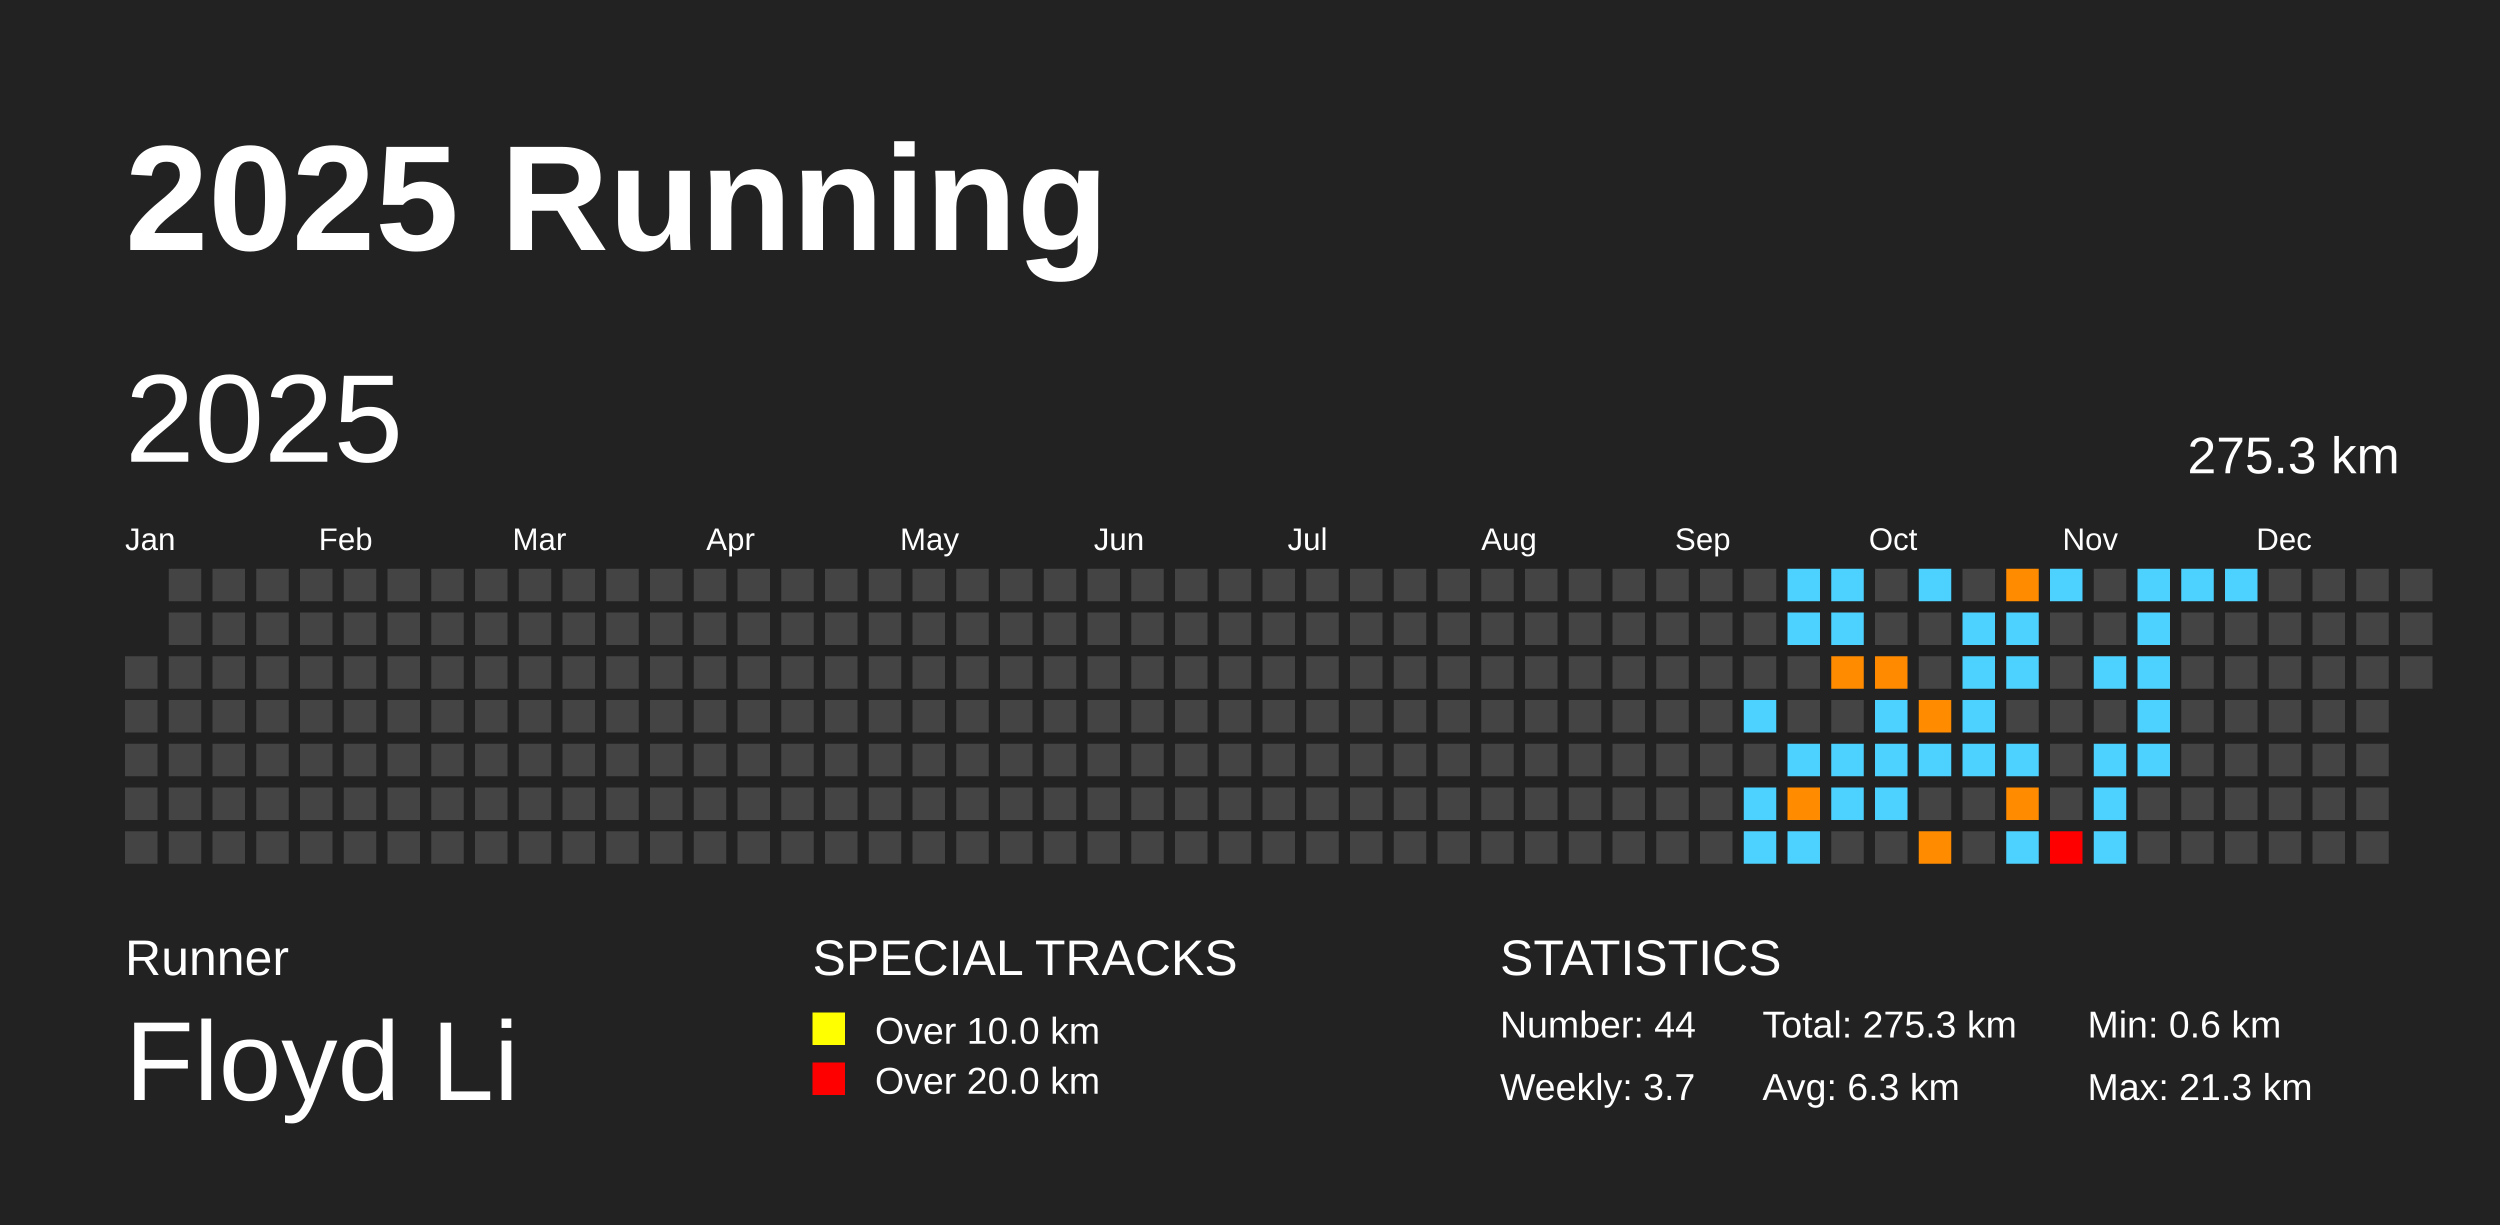
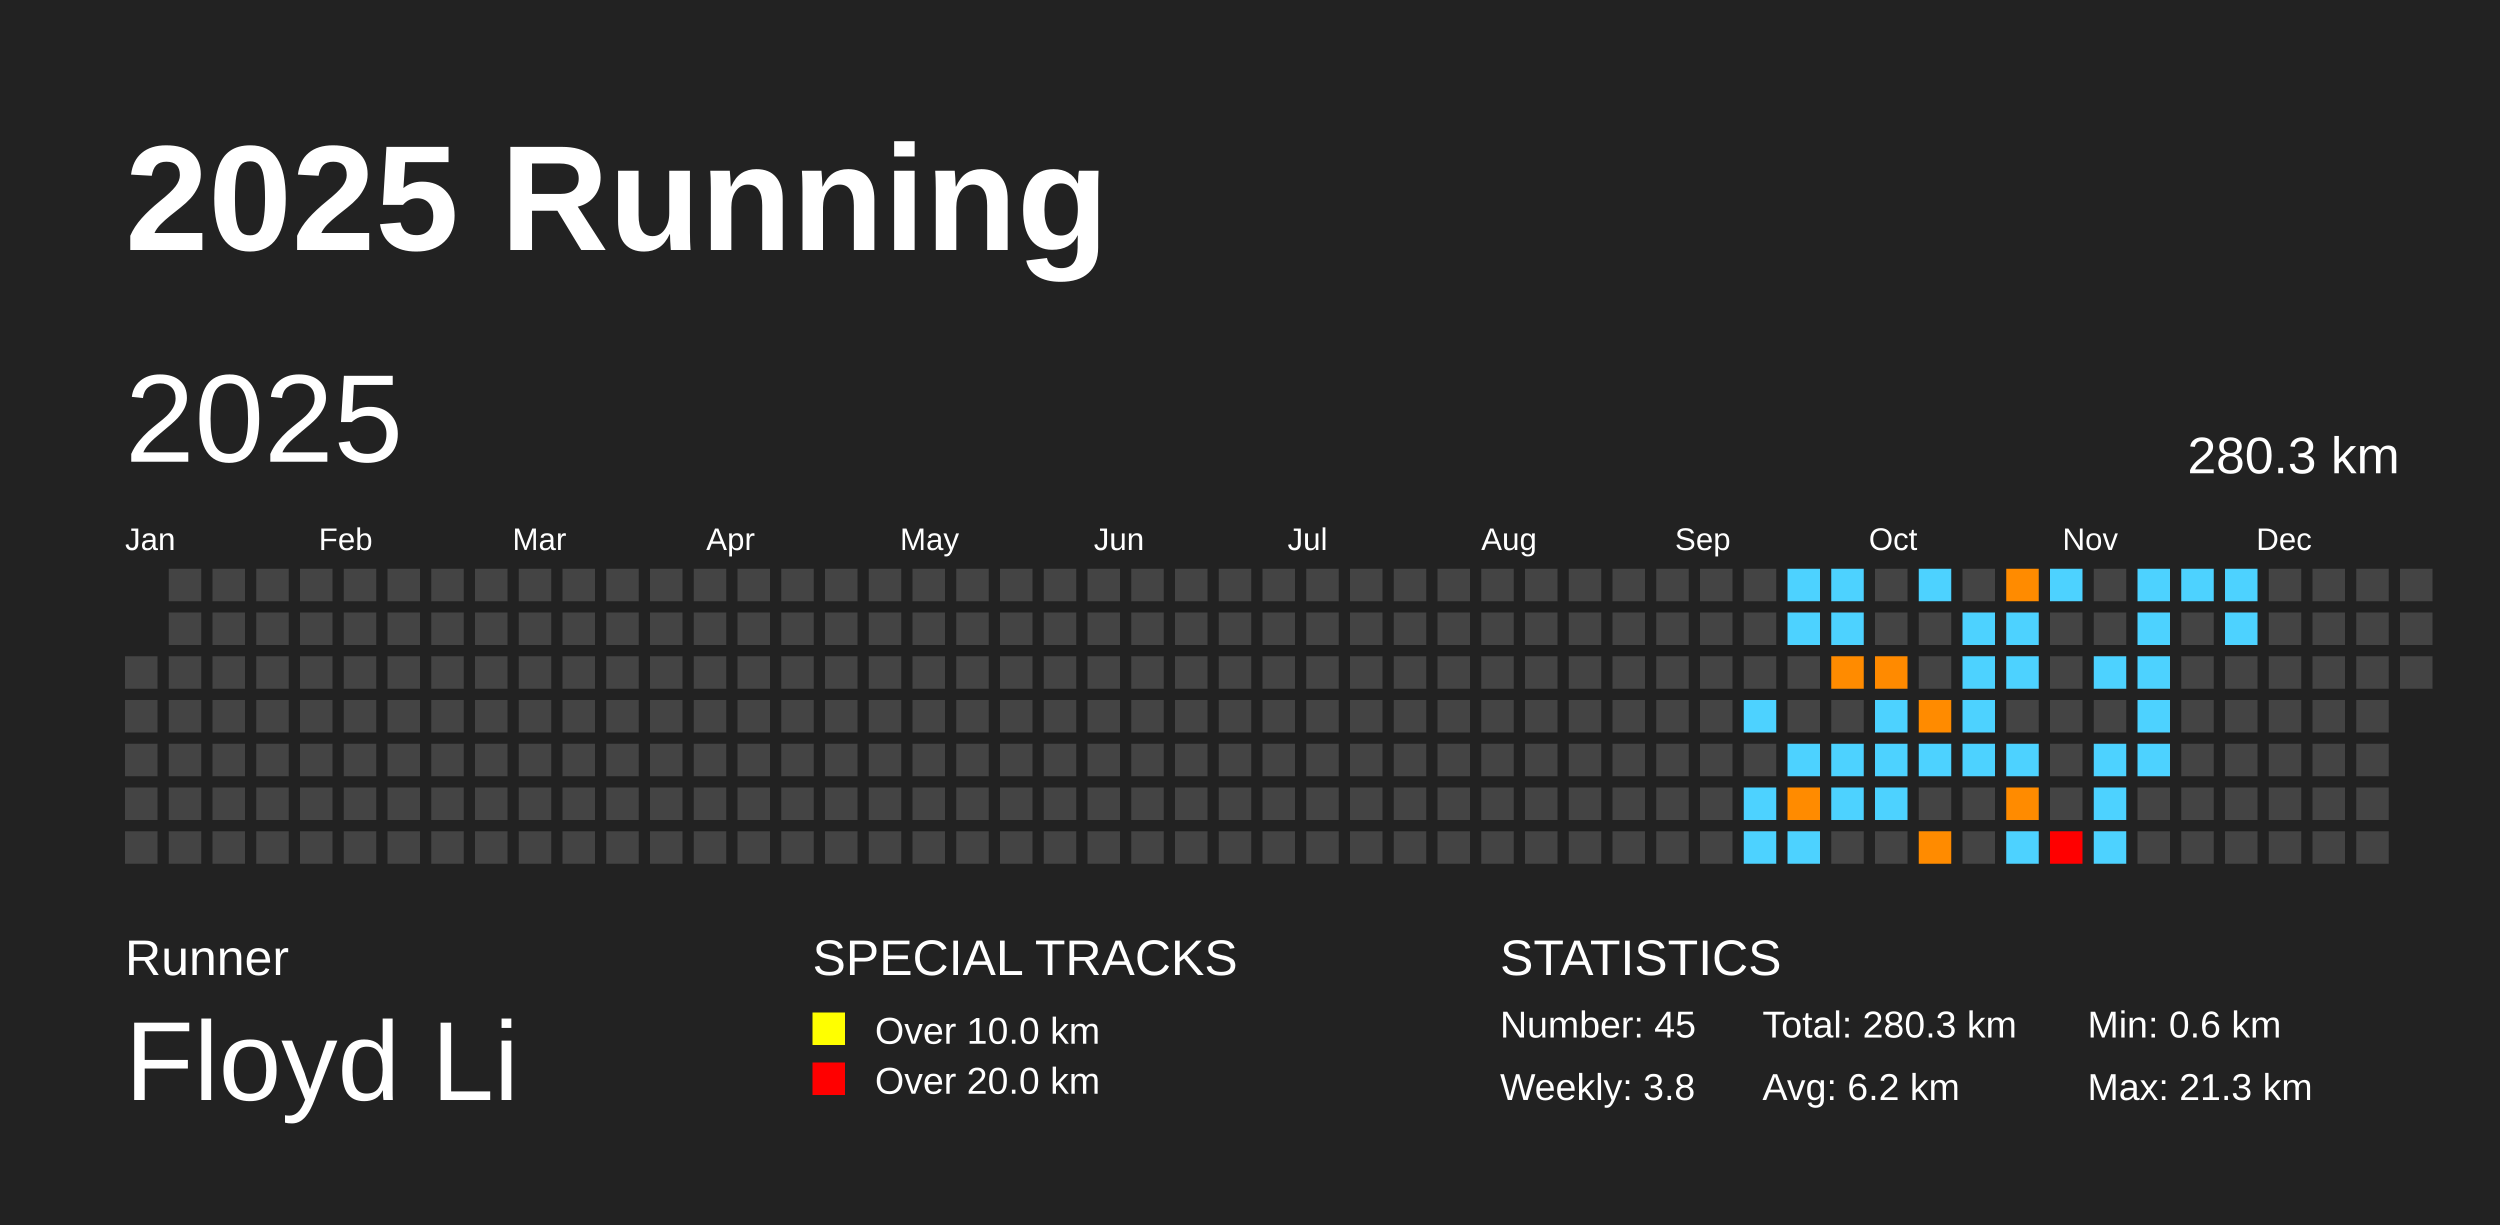
<svg xmlns="http://www.w3.org/2000/svg" baseProfile="full" height="98mm" version="1.1" viewBox="0,0,200,98" width="200mm">
  <defs />
  <rect fill="#222222" height="98" width="200" x="0" y="0" />
  <text fill="#FFFFFF" style="font-size:12px; font-family:Arial; font-weight:bold;" x="10" y="20">2025 Running</text>
  <text fill="#FFFFFF" style="font-size:4px; font-family:Arial" x="10" y="78">Runner</text>
  <text fill="#FFFFFF" style="font-size:9px; font-family:Arial" x="10" y="88">Floyd Li</text>
  <text fill="#FFFFFF" style="font-size:4px; font-family:Arial" x="65" y="78">SPECIAL TRACKS</text>
  <rect fill="yellow" height="2.6" width="2.6" x="65" y="81" />
  <text fill="#FFFFFF" style="font-size:3px; font-family:Arial" x="70" y="83.5">Over 10.0 km</text>
  <rect fill="red" height="2.6" width="2.6" x="65" y="85" />
  <text fill="#FFFFFF" style="font-size:3px; font-family:Arial" x="70" y="87.5">Over 20.0 km</text>
  <text fill="#FFFFFF" style="font-size:4px; font-family:Arial" x="120" y="78">STATISTICS</text>
-   <text fill="#FFFFFF" style="font-size:3px; font-family:Arial" x="120" y="83">Number: 44</text>
-   <text fill="#FFFFFF" style="font-size:3px; font-family:Arial" x="120" y="88">Weekly: 3.7</text>
-   <text fill="#FFFFFF" style="font-size:3px; font-family:Arial" x="141" y="83">Total: 275.3 km</text>
-   <text fill="#FFFFFF" style="font-size:3px; font-family:Arial" x="141" y="88">Avg: 6.3 km</text>
+   <text fill="#FFFFFF" style="font-size:3px; font-family:Arial" x="120" y="83">Number: 45</text>
+   <text fill="#FFFFFF" style="font-size:3px; font-family:Arial" x="120" y="88">Weekly: 3.8</text>
+   <text fill="#FFFFFF" style="font-size:3px; font-family:Arial" x="141" y="83">Total: 280.3 km</text>
+   <text fill="#FFFFFF" style="font-size:3px; font-family:Arial" x="141" y="88">Avg: 6.2 km</text>
  <text fill="#FFFFFF" style="font-size:3px; font-family:Arial" x="167" y="83">Min: 0.6 km</text>
  <text fill="#FFFFFF" style="font-size:3px; font-family:Arial" x="167" y="88">Max: 21.3 km</text>
  <text dominant-baseline="hanging" fill="#FFFFFF" style="font-size:10.0px; font-family:Arial;" x="10" y="30">2025</text>
-   <text dominant-baseline="hanging" fill="#FFFFFF" style="font-size:4.125px; font-family:Arial;" x="175" y="35">275.3 km</text>
+   <text dominant-baseline="hanging" fill="#FFFFFF" style="font-size:4.125px; font-family:Arial;" x="175" y="35">280.3 km</text>
  <text fill="#FFFFFF" style="font-size:2.5px; font-family:Arial" x="10.0" y="44">Jan</text>
  <text fill="#FFFFFF" style="font-size:2.5px; font-family:Arial" x="25.5" y="44">Feb</text>
  <text fill="#FFFFFF" style="font-size:2.5px; font-family:Arial" x="41.0" y="44">Mar</text>
  <text fill="#FFFFFF" style="font-size:2.5px; font-family:Arial" x="56.5" y="44">Apr</text>
  <text fill="#FFFFFF" style="font-size:2.5px; font-family:Arial" x="72.0" y="44">May</text>
  <text fill="#FFFFFF" style="font-size:2.5px; font-family:Arial" x="87.5" y="44">Jun</text>
  <text fill="#FFFFFF" style="font-size:2.5px; font-family:Arial" x="103.0" y="44">Jul</text>
  <text fill="#FFFFFF" style="font-size:2.5px; font-family:Arial" x="118.5" y="44">Aug</text>
  <text fill="#FFFFFF" style="font-size:2.5px; font-family:Arial" x="134.0" y="44">Sep</text>
  <text fill="#FFFFFF" style="font-size:2.5px; font-family:Arial" x="149.5" y="44">Oct</text>
  <text fill="#FFFFFF" style="font-size:2.5px; font-family:Arial" x="165.0" y="44">Nov</text>
  <text fill="#FFFFFF" style="font-size:2.5px; font-family:Arial" x="180.5" y="44">Dec</text>
  <rect fill="#444444" height="2.6" width="2.6" x="10.0" y="52.5" />
  <rect fill="#444444" height="2.6" width="2.6" x="10.0" y="56.0" />
  <rect fill="#444444" height="2.6" width="2.6" x="10.0" y="59.5" />
  <rect fill="#444444" height="2.6" width="2.6" x="10.0" y="63.0" />
  <rect fill="#444444" height="2.6" width="2.6" x="10.0" y="66.5" />
  <rect fill="#444444" height="2.6" width="2.6" x="13.5" y="45.5" />
  <rect fill="#444444" height="2.6" width="2.6" x="13.5" y="49.0" />
  <rect fill="#444444" height="2.6" width="2.6" x="13.5" y="52.5" />
  <rect fill="#444444" height="2.6" width="2.6" x="13.5" y="56.0" />
  <rect fill="#444444" height="2.6" width="2.6" x="13.5" y="59.5" />
  <rect fill="#444444" height="2.6" width="2.6" x="13.5" y="63.0" />
  <rect fill="#444444" height="2.6" width="2.6" x="13.5" y="66.5" />
  <rect fill="#444444" height="2.6" width="2.6" x="17.0" y="45.5" />
  <rect fill="#444444" height="2.6" width="2.6" x="17.0" y="49.0" />
  <rect fill="#444444" height="2.6" width="2.6" x="17.0" y="52.5" />
  <rect fill="#444444" height="2.6" width="2.6" x="17.0" y="56.0" />
  <rect fill="#444444" height="2.6" width="2.6" x="17.0" y="59.5" />
  <rect fill="#444444" height="2.6" width="2.6" x="17.0" y="63.0" />
  <rect fill="#444444" height="2.6" width="2.6" x="17.0" y="66.5" />
  <rect fill="#444444" height="2.6" width="2.6" x="20.5" y="45.5" />
  <rect fill="#444444" height="2.6" width="2.6" x="20.5" y="49.0" />
  <rect fill="#444444" height="2.6" width="2.6" x="20.5" y="52.5" />
  <rect fill="#444444" height="2.6" width="2.6" x="20.5" y="56.0" />
  <rect fill="#444444" height="2.6" width="2.6" x="20.5" y="59.5" />
  <rect fill="#444444" height="2.6" width="2.6" x="20.5" y="63.0" />
  <rect fill="#444444" height="2.6" width="2.6" x="20.5" y="66.5" />
  <rect fill="#444444" height="2.6" width="2.6" x="24.0" y="45.5" />
  <rect fill="#444444" height="2.6" width="2.6" x="24.0" y="49.0" />
  <rect fill="#444444" height="2.6" width="2.6" x="24.0" y="52.5" />
  <rect fill="#444444" height="2.6" width="2.6" x="24.0" y="56.0" />
  <rect fill="#444444" height="2.6" width="2.6" x="24.0" y="59.5" />
  <rect fill="#444444" height="2.6" width="2.6" x="24.0" y="63.0" />
  <rect fill="#444444" height="2.6" width="2.6" x="24.0" y="66.5" />
  <rect fill="#444444" height="2.6" width="2.6" x="27.5" y="45.5" />
  <rect fill="#444444" height="2.6" width="2.6" x="27.5" y="49.0" />
  <rect fill="#444444" height="2.6" width="2.6" x="27.5" y="52.5" />
  <rect fill="#444444" height="2.6" width="2.6" x="27.5" y="56.0" />
  <rect fill="#444444" height="2.6" width="2.6" x="27.5" y="59.5" />
  <rect fill="#444444" height="2.6" width="2.6" x="27.5" y="63.0" />
  <rect fill="#444444" height="2.6" width="2.6" x="27.5" y="66.5" />
  <rect fill="#444444" height="2.6" width="2.6" x="31.0" y="45.5" />
  <rect fill="#444444" height="2.6" width="2.6" x="31.0" y="49.0" />
  <rect fill="#444444" height="2.6" width="2.6" x="31.0" y="52.5" />
  <rect fill="#444444" height="2.6" width="2.6" x="31.0" y="56.0" />
  <rect fill="#444444" height="2.6" width="2.6" x="31.0" y="59.5" />
  <rect fill="#444444" height="2.6" width="2.6" x="31.0" y="63.0" />
  <rect fill="#444444" height="2.6" width="2.6" x="31.0" y="66.5" />
  <rect fill="#444444" height="2.6" width="2.6" x="34.5" y="45.5" />
  <rect fill="#444444" height="2.6" width="2.6" x="34.5" y="49.0" />
  <rect fill="#444444" height="2.6" width="2.6" x="34.5" y="52.5" />
  <rect fill="#444444" height="2.6" width="2.6" x="34.5" y="56.0" />
  <rect fill="#444444" height="2.6" width="2.6" x="34.5" y="59.5" />
  <rect fill="#444444" height="2.6" width="2.6" x="34.5" y="63.0" />
  <rect fill="#444444" height="2.6" width="2.6" x="34.5" y="66.5" />
  <rect fill="#444444" height="2.6" width="2.6" x="38.0" y="45.5" />
  <rect fill="#444444" height="2.6" width="2.6" x="38.0" y="49.0" />
  <rect fill="#444444" height="2.6" width="2.6" x="38.0" y="52.5" />
  <rect fill="#444444" height="2.6" width="2.6" x="38.0" y="56.0" />
  <rect fill="#444444" height="2.6" width="2.6" x="38.0" y="59.5" />
  <rect fill="#444444" height="2.6" width="2.6" x="38.0" y="63.0" />
  <rect fill="#444444" height="2.6" width="2.6" x="38.0" y="66.5" />
  <rect fill="#444444" height="2.6" width="2.6" x="41.5" y="45.5" />
  <rect fill="#444444" height="2.6" width="2.6" x="41.5" y="49.0" />
  <rect fill="#444444" height="2.6" width="2.6" x="41.5" y="52.5" />
  <rect fill="#444444" height="2.6" width="2.6" x="41.5" y="56.0" />
  <rect fill="#444444" height="2.6" width="2.6" x="41.5" y="59.5" />
  <rect fill="#444444" height="2.6" width="2.6" x="41.5" y="63.0" />
  <rect fill="#444444" height="2.6" width="2.6" x="41.5" y="66.5" />
  <rect fill="#444444" height="2.6" width="2.6" x="45.0" y="45.5" />
  <rect fill="#444444" height="2.6" width="2.6" x="45.0" y="49.0" />
  <rect fill="#444444" height="2.6" width="2.6" x="45.0" y="52.5" />
  <rect fill="#444444" height="2.6" width="2.6" x="45.0" y="56.0" />
  <rect fill="#444444" height="2.6" width="2.6" x="45.0" y="59.5" />
  <rect fill="#444444" height="2.6" width="2.6" x="45.0" y="63.0" />
  <rect fill="#444444" height="2.6" width="2.6" x="45.0" y="66.5" />
  <rect fill="#444444" height="2.6" width="2.6" x="48.5" y="45.5" />
  <rect fill="#444444" height="2.6" width="2.6" x="48.5" y="49.0" />
  <rect fill="#444444" height="2.6" width="2.6" x="48.5" y="52.5" />
  <rect fill="#444444" height="2.6" width="2.6" x="48.5" y="56.0" />
  <rect fill="#444444" height="2.6" width="2.6" x="48.5" y="59.5" />
  <rect fill="#444444" height="2.6" width="2.6" x="48.5" y="63.0" />
  <rect fill="#444444" height="2.6" width="2.6" x="48.5" y="66.5" />
  <rect fill="#444444" height="2.6" width="2.6" x="52.0" y="45.5" />
  <rect fill="#444444" height="2.6" width="2.6" x="52.0" y="49.0" />
  <rect fill="#444444" height="2.6" width="2.6" x="52.0" y="52.5" />
  <rect fill="#444444" height="2.6" width="2.6" x="52.0" y="56.0" />
  <rect fill="#444444" height="2.6" width="2.6" x="52.0" y="59.5" />
  <rect fill="#444444" height="2.6" width="2.6" x="52.0" y="63.0" />
  <rect fill="#444444" height="2.6" width="2.6" x="52.0" y="66.5" />
  <rect fill="#444444" height="2.6" width="2.6" x="55.5" y="45.5" />
  <rect fill="#444444" height="2.6" width="2.6" x="55.5" y="49.0" />
  <rect fill="#444444" height="2.6" width="2.6" x="55.5" y="52.5" />
  <rect fill="#444444" height="2.6" width="2.6" x="55.5" y="56.0" />
  <rect fill="#444444" height="2.6" width="2.6" x="55.5" y="59.5" />
  <rect fill="#444444" height="2.6" width="2.6" x="55.5" y="63.0" />
  <rect fill="#444444" height="2.6" width="2.6" x="55.5" y="66.5" />
  <rect fill="#444444" height="2.6" width="2.6" x="59.0" y="45.5" />
  <rect fill="#444444" height="2.6" width="2.6" x="59.0" y="49.0" />
  <rect fill="#444444" height="2.6" width="2.6" x="59.0" y="52.5" />
  <rect fill="#444444" height="2.6" width="2.6" x="59.0" y="56.0" />
  <rect fill="#444444" height="2.6" width="2.6" x="59.0" y="59.5" />
  <rect fill="#444444" height="2.6" width="2.6" x="59.0" y="63.0" />
  <rect fill="#444444" height="2.6" width="2.6" x="59.0" y="66.5" />
  <rect fill="#444444" height="2.6" width="2.6" x="62.5" y="45.5" />
  <rect fill="#444444" height="2.6" width="2.6" x="62.5" y="49.0" />
  <rect fill="#444444" height="2.6" width="2.6" x="62.5" y="52.5" />
  <rect fill="#444444" height="2.6" width="2.6" x="62.5" y="56.0" />
  <rect fill="#444444" height="2.6" width="2.6" x="62.5" y="59.5" />
  <rect fill="#444444" height="2.6" width="2.6" x="62.5" y="63.0" />
  <rect fill="#444444" height="2.6" width="2.6" x="62.5" y="66.5" />
  <rect fill="#444444" height="2.6" width="2.6" x="66.0" y="45.5" />
  <rect fill="#444444" height="2.6" width="2.6" x="66.0" y="49.0" />
  <rect fill="#444444" height="2.6" width="2.6" x="66.0" y="52.5" />
  <rect fill="#444444" height="2.6" width="2.6" x="66.0" y="56.0" />
  <rect fill="#444444" height="2.6" width="2.6" x="66.0" y="59.5" />
  <rect fill="#444444" height="2.6" width="2.6" x="66.0" y="63.0" />
  <rect fill="#444444" height="2.6" width="2.6" x="66.0" y="66.5" />
  <rect fill="#444444" height="2.6" width="2.6" x="69.5" y="45.5" />
  <rect fill="#444444" height="2.6" width="2.6" x="69.5" y="49.0" />
  <rect fill="#444444" height="2.6" width="2.6" x="69.5" y="52.5" />
  <rect fill="#444444" height="2.6" width="2.6" x="69.5" y="56.0" />
  <rect fill="#444444" height="2.6" width="2.6" x="69.5" y="59.5" />
  <rect fill="#444444" height="2.6" width="2.6" x="69.5" y="63.0" />
  <rect fill="#444444" height="2.6" width="2.6" x="69.5" y="66.5" />
  <rect fill="#444444" height="2.6" width="2.6" x="73.0" y="45.5" />
  <rect fill="#444444" height="2.6" width="2.6" x="73.0" y="49.0" />
  <rect fill="#444444" height="2.6" width="2.6" x="73.0" y="52.5" />
  <rect fill="#444444" height="2.6" width="2.6" x="73.0" y="56.0" />
  <rect fill="#444444" height="2.6" width="2.6" x="73.0" y="59.5" />
  <rect fill="#444444" height="2.6" width="2.6" x="73.0" y="63.0" />
  <rect fill="#444444" height="2.6" width="2.6" x="73.0" y="66.5" />
  <rect fill="#444444" height="2.6" width="2.6" x="76.5" y="45.5" />
  <rect fill="#444444" height="2.6" width="2.6" x="76.5" y="49.0" />
  <rect fill="#444444" height="2.6" width="2.6" x="76.5" y="52.5" />
  <rect fill="#444444" height="2.6" width="2.6" x="76.5" y="56.0" />
  <rect fill="#444444" height="2.6" width="2.6" x="76.5" y="59.5" />
  <rect fill="#444444" height="2.6" width="2.6" x="76.5" y="63.0" />
  <rect fill="#444444" height="2.6" width="2.6" x="76.5" y="66.5" />
  <rect fill="#444444" height="2.6" width="2.6" x="80.0" y="45.5" />
  <rect fill="#444444" height="2.6" width="2.6" x="80.0" y="49.0" />
  <rect fill="#444444" height="2.6" width="2.6" x="80.0" y="52.5" />
  <rect fill="#444444" height="2.6" width="2.6" x="80.0" y="56.0" />
  <rect fill="#444444" height="2.6" width="2.6" x="80.0" y="59.5" />
  <rect fill="#444444" height="2.6" width="2.6" x="80.0" y="63.0" />
  <rect fill="#444444" height="2.6" width="2.6" x="80.0" y="66.5" />
  <rect fill="#444444" height="2.6" width="2.6" x="83.5" y="45.5" />
  <rect fill="#444444" height="2.6" width="2.6" x="83.5" y="49.0" />
  <rect fill="#444444" height="2.6" width="2.6" x="83.5" y="52.5" />
  <rect fill="#444444" height="2.6" width="2.6" x="83.5" y="56.0" />
  <rect fill="#444444" height="2.6" width="2.6" x="83.5" y="59.5" />
  <rect fill="#444444" height="2.6" width="2.6" x="83.5" y="63.0" />
  <rect fill="#444444" height="2.6" width="2.6" x="83.5" y="66.5" />
  <rect fill="#444444" height="2.6" width="2.6" x="87.0" y="45.5" />
  <rect fill="#444444" height="2.6" width="2.6" x="87.0" y="49.0" />
  <rect fill="#444444" height="2.6" width="2.6" x="87.0" y="52.5" />
  <rect fill="#444444" height="2.6" width="2.6" x="87.0" y="56.0" />
  <rect fill="#444444" height="2.6" width="2.6" x="87.0" y="59.5" />
  <rect fill="#444444" height="2.6" width="2.6" x="87.0" y="63.0" />
  <rect fill="#444444" height="2.6" width="2.6" x="87.0" y="66.5" />
  <rect fill="#444444" height="2.6" width="2.6" x="90.5" y="45.5" />
  <rect fill="#444444" height="2.6" width="2.6" x="90.5" y="49.0" />
  <rect fill="#444444" height="2.6" width="2.6" x="90.5" y="52.5" />
  <rect fill="#444444" height="2.6" width="2.6" x="90.5" y="56.0" />
  <rect fill="#444444" height="2.6" width="2.6" x="90.5" y="59.5" />
  <rect fill="#444444" height="2.6" width="2.6" x="90.5" y="63.0" />
  <rect fill="#444444" height="2.6" width="2.6" x="90.5" y="66.5" />
  <rect fill="#444444" height="2.6" width="2.6" x="94.0" y="45.5" />
  <rect fill="#444444" height="2.6" width="2.6" x="94.0" y="49.0" />
  <rect fill="#444444" height="2.6" width="2.6" x="94.0" y="52.5" />
  <rect fill="#444444" height="2.6" width="2.6" x="94.0" y="56.0" />
  <rect fill="#444444" height="2.6" width="2.6" x="94.0" y="59.5" />
  <rect fill="#444444" height="2.6" width="2.6" x="94.0" y="63.0" />
  <rect fill="#444444" height="2.6" width="2.6" x="94.0" y="66.5" />
  <rect fill="#444444" height="2.6" width="2.6" x="97.5" y="45.5" />
  <rect fill="#444444" height="2.6" width="2.6" x="97.5" y="49.0" />
  <rect fill="#444444" height="2.6" width="2.6" x="97.5" y="52.5" />
  <rect fill="#444444" height="2.6" width="2.6" x="97.5" y="56.0" />
  <rect fill="#444444" height="2.6" width="2.6" x="97.5" y="59.5" />
  <rect fill="#444444" height="2.6" width="2.6" x="97.5" y="63.0" />
  <rect fill="#444444" height="2.6" width="2.6" x="97.5" y="66.5" />
  <rect fill="#444444" height="2.6" width="2.6" x="101.0" y="45.5" />
  <rect fill="#444444" height="2.6" width="2.6" x="101.0" y="49.0" />
  <rect fill="#444444" height="2.6" width="2.6" x="101.0" y="52.5" />
  <rect fill="#444444" height="2.6" width="2.6" x="101.0" y="56.0" />
  <rect fill="#444444" height="2.6" width="2.6" x="101.0" y="59.5" />
  <rect fill="#444444" height="2.6" width="2.6" x="101.0" y="63.0" />
  <rect fill="#444444" height="2.6" width="2.6" x="101.0" y="66.5" />
  <rect fill="#444444" height="2.6" width="2.6" x="104.5" y="45.5" />
  <rect fill="#444444" height="2.6" width="2.6" x="104.5" y="49.0" />
  <rect fill="#444444" height="2.6" width="2.6" x="104.5" y="52.5" />
  <rect fill="#444444" height="2.6" width="2.6" x="104.5" y="56.0" />
  <rect fill="#444444" height="2.6" width="2.6" x="104.5" y="59.5" />
  <rect fill="#444444" height="2.6" width="2.6" x="104.5" y="63.0" />
  <rect fill="#444444" height="2.6" width="2.6" x="104.5" y="66.5" />
  <rect fill="#444444" height="2.6" width="2.6" x="108.0" y="45.5" />
  <rect fill="#444444" height="2.6" width="2.6" x="108.0" y="49.0" />
  <rect fill="#444444" height="2.6" width="2.6" x="108.0" y="52.5" />
  <rect fill="#444444" height="2.6" width="2.6" x="108.0" y="56.0" />
  <rect fill="#444444" height="2.6" width="2.6" x="108.0" y="59.5" />
  <rect fill="#444444" height="2.6" width="2.6" x="108.0" y="63.0" />
  <rect fill="#444444" height="2.6" width="2.6" x="108.0" y="66.5" />
  <rect fill="#444444" height="2.6" width="2.6" x="111.5" y="45.5" />
  <rect fill="#444444" height="2.6" width="2.6" x="111.5" y="49.0" />
  <rect fill="#444444" height="2.6" width="2.6" x="111.5" y="52.5" />
  <rect fill="#444444" height="2.6" width="2.6" x="111.5" y="56.0" />
  <rect fill="#444444" height="2.6" width="2.6" x="111.5" y="59.5" />
  <rect fill="#444444" height="2.6" width="2.6" x="111.5" y="63.0" />
  <rect fill="#444444" height="2.6" width="2.6" x="111.5" y="66.5" />
  <rect fill="#444444" height="2.6" width="2.6" x="115.0" y="45.5" />
  <rect fill="#444444" height="2.6" width="2.6" x="115.0" y="49.0" />
  <rect fill="#444444" height="2.6" width="2.6" x="115.0" y="52.5" />
  <rect fill="#444444" height="2.6" width="2.6" x="115.0" y="56.0" />
  <rect fill="#444444" height="2.6" width="2.6" x="115.0" y="59.5" />
  <rect fill="#444444" height="2.6" width="2.6" x="115.0" y="63.0" />
  <rect fill="#444444" height="2.6" width="2.6" x="115.0" y="66.5" />
  <rect fill="#444444" height="2.6" width="2.6" x="118.5" y="45.5" />
  <rect fill="#444444" height="2.6" width="2.6" x="118.5" y="49.0" />
  <rect fill="#444444" height="2.6" width="2.6" x="118.5" y="52.5" />
  <rect fill="#444444" height="2.6" width="2.6" x="118.5" y="56.0" />
  <rect fill="#444444" height="2.6" width="2.6" x="118.5" y="59.5" />
  <rect fill="#444444" height="2.6" width="2.6" x="118.5" y="63.0" />
  <rect fill="#444444" height="2.6" width="2.6" x="118.5" y="66.5" />
  <rect fill="#444444" height="2.6" width="2.6" x="122.0" y="45.5" />
  <rect fill="#444444" height="2.6" width="2.6" x="122.0" y="49.0" />
  <rect fill="#444444" height="2.6" width="2.6" x="122.0" y="52.5" />
  <rect fill="#444444" height="2.6" width="2.6" x="122.0" y="56.0" />
  <rect fill="#444444" height="2.6" width="2.6" x="122.0" y="59.5" />
  <rect fill="#444444" height="2.6" width="2.6" x="122.0" y="63.0" />
  <rect fill="#444444" height="2.6" width="2.6" x="122.0" y="66.5" />
  <rect fill="#444444" height="2.6" width="2.6" x="125.5" y="45.5" />
  <rect fill="#444444" height="2.6" width="2.6" x="125.5" y="49.0" />
  <rect fill="#444444" height="2.6" width="2.6" x="125.5" y="52.5" />
  <rect fill="#444444" height="2.6" width="2.6" x="125.5" y="56.0" />
  <rect fill="#444444" height="2.6" width="2.6" x="125.5" y="59.5" />
  <rect fill="#444444" height="2.6" width="2.6" x="125.5" y="63.0" />
  <rect fill="#444444" height="2.6" width="2.6" x="125.5" y="66.5" />
  <rect fill="#444444" height="2.6" width="2.6" x="129.0" y="45.5" />
  <rect fill="#444444" height="2.6" width="2.6" x="129.0" y="49.0" />
  <rect fill="#444444" height="2.6" width="2.6" x="129.0" y="52.5" />
  <rect fill="#444444" height="2.6" width="2.6" x="129.0" y="56.0" />
  <rect fill="#444444" height="2.6" width="2.6" x="129.0" y="59.5" />
  <rect fill="#444444" height="2.6" width="2.6" x="129.0" y="63.0" />
  <rect fill="#444444" height="2.6" width="2.6" x="129.0" y="66.5" />
  <rect fill="#444444" height="2.6" width="2.6" x="132.5" y="45.5" />
  <rect fill="#444444" height="2.6" width="2.6" x="132.5" y="49.0" />
  <rect fill="#444444" height="2.6" width="2.6" x="132.5" y="52.5" />
  <rect fill="#444444" height="2.6" width="2.6" x="132.5" y="56.0" />
  <rect fill="#444444" height="2.6" width="2.6" x="132.5" y="59.5" />
  <rect fill="#444444" height="2.6" width="2.6" x="132.5" y="63.0" />
  <rect fill="#444444" height="2.6" width="2.6" x="132.5" y="66.5" />
  <rect fill="#444444" height="2.6" width="2.6" x="136.0" y="45.5" />
  <rect fill="#444444" height="2.6" width="2.6" x="136.0" y="49.0" />
  <rect fill="#444444" height="2.6" width="2.6" x="136.0" y="52.5" />
  <rect fill="#444444" height="2.6" width="2.6" x="136.0" y="56.0" />
  <rect fill="#444444" height="2.6" width="2.6" x="136.0" y="59.5" />
  <rect fill="#444444" height="2.6" width="2.6" x="136.0" y="63.0" />
  <rect fill="#444444" height="2.6" width="2.6" x="136.0" y="66.5" />
  <rect fill="#444444" height="2.6" width="2.6" x="139.5" y="45.5" />
  <rect fill="#444444" height="2.6" width="2.6" x="139.5" y="49.0" />
  <rect fill="#444444" height="2.6" width="2.6" x="139.5" y="52.5" />
  <rect fill="#4dd2ff" height="2.6" width="2.6" x="139.5" y="56.0" />
  <rect fill="#444444" height="2.6" width="2.6" x="139.5" y="59.5" />
  <rect fill="#4dd2ff" height="2.6" width="2.6" x="139.5" y="63.0" />
  <rect fill="#4dd2ff" height="2.6" width="2.6" x="139.5" y="66.5" />
  <rect fill="#4dd2ff" height="2.6" width="2.6" x="143.0" y="45.5" />
  <rect fill="#4dd2ff" height="2.6" width="2.6" x="143.0" y="49.0" />
  <rect fill="#444444" height="2.6" width="2.6" x="143.0" y="52.5" />
  <rect fill="#444444" height="2.6" width="2.6" x="143.0" y="56.0" />
  <rect fill="#4dd2ff" height="2.6" width="2.6" x="143.0" y="59.5" />
  <rect fill="#ff8b00" height="2.6" width="2.6" x="143.0" y="63.0" />
  <rect fill="#4dd2ff" height="2.6" width="2.6" x="143.0" y="66.5" />
  <rect fill="#4dd2ff" height="2.6" width="2.6" x="146.5" y="45.5" />
  <rect fill="#4dd2ff" height="2.6" width="2.6" x="146.5" y="49.0" />
  <rect fill="#ff8b00" height="2.6" width="2.6" x="146.5" y="52.5" />
  <rect fill="#444444" height="2.6" width="2.6" x="146.5" y="56.0" />
  <rect fill="#4dd2ff" height="2.6" width="2.6" x="146.5" y="59.5" />
  <rect fill="#4dd2ff" height="2.6" width="2.6" x="146.5" y="63.0" />
  <rect fill="#444444" height="2.6" width="2.6" x="146.5" y="66.5" />
  <rect fill="#444444" height="2.6" width="2.6" x="150.0" y="45.5" />
  <rect fill="#444444" height="2.6" width="2.6" x="150.0" y="49.0" />
  <rect fill="#ff8a00" height="2.6" width="2.6" x="150.0" y="52.5" />
  <rect fill="#4dd2ff" height="2.6" width="2.6" x="150.0" y="56.0" />
  <rect fill="#4dd2ff" height="2.6" width="2.6" x="150.0" y="59.5" />
  <rect fill="#4dd2ff" height="2.6" width="2.6" x="150.0" y="63.0" />
  <rect fill="#444444" height="2.6" width="2.6" x="150.0" y="66.5" />
  <rect fill="#4dd2ff" height="2.6" width="2.6" x="153.5" y="45.5" />
  <rect fill="#444444" height="2.6" width="2.6" x="153.5" y="49.0" />
  <rect fill="#444444" height="2.6" width="2.6" x="153.5" y="52.5" />
  <rect fill="#ff8b00" height="2.6" width="2.6" x="153.5" y="56.0" />
  <rect fill="#4dd2ff" height="2.6" width="2.6" x="153.5" y="59.5" />
  <rect fill="#444444" height="2.6" width="2.6" x="153.5" y="63.0" />
  <rect fill="#ff8b00" height="2.6" width="2.6" x="153.5" y="66.5" />
  <rect fill="#444444" height="2.6" width="2.6" x="157.0" y="45.5" />
  <rect fill="#4dd2ff" height="2.6" width="2.6" x="157.0" y="49.0" />
  <rect fill="#4dd2ff" height="2.6" width="2.6" x="157.0" y="52.5" />
  <rect fill="#4dd2ff" height="2.6" width="2.6" x="157.0" y="56.0" />
  <rect fill="#4dd2ff" height="2.6" width="2.6" x="157.0" y="59.5" />
  <rect fill="#444444" height="2.6" width="2.6" x="157.0" y="63.0" />
  <rect fill="#444444" height="2.6" width="2.6" x="157.0" y="66.5" />
  <rect fill="#ff8b00" height="2.6" width="2.6" x="160.5" y="45.5" />
  <rect fill="#4dd2ff" height="2.6" width="2.6" x="160.5" y="49.0" />
  <rect fill="#4dd2ff" height="2.6" width="2.6" x="160.5" y="52.5" />
  <rect fill="#444444" height="2.6" width="2.6" x="160.5" y="56.0" />
  <rect fill="#4dd2ff" height="2.6" width="2.6" x="160.5" y="59.5" />
  <rect fill="#ff8b00" height="2.6" width="2.6" x="160.5" y="63.0" />
  <rect fill="#4dd2ff" height="2.6" width="2.6" x="160.5" y="66.5" />
  <rect fill="#4dd2ff" height="2.6" width="2.6" x="164.0" y="45.5" />
  <rect fill="#444444" height="2.6" width="2.6" x="164.0" y="49.0" />
  <rect fill="#444444" height="2.6" width="2.6" x="164.0" y="52.5" />
  <rect fill="#444444" height="2.6" width="2.6" x="164.0" y="56.0" />
  <rect fill="#444444" height="2.6" width="2.6" x="164.0" y="59.5" />
  <rect fill="#444444" height="2.6" width="2.6" x="164.0" y="63.0" />
  <rect fill="red" height="2.6" width="2.6" x="164.0" y="66.5" />
  <rect fill="#444444" height="2.6" width="2.6" x="167.5" y="45.5" />
  <rect fill="#444444" height="2.6" width="2.6" x="167.5" y="49.0" />
  <rect fill="#4dd2ff" height="2.6" width="2.6" x="167.5" y="52.5" />
  <rect fill="#444444" height="2.6" width="2.6" x="167.5" y="56.0" />
  <rect fill="#4dd2ff" height="2.6" width="2.6" x="167.5" y="59.5" />
  <rect fill="#4dd2ff" height="2.6" width="2.6" x="167.5" y="63.0" />
  <rect fill="#4dd2ff" height="2.6" width="2.6" x="167.5" y="66.5" />
  <rect fill="#4dd2ff" height="2.6" width="2.6" x="171.0" y="45.5" />
  <rect fill="#4dd2ff" height="2.6" width="2.6" x="171.0" y="49.0" />
  <rect fill="#4dd2ff" height="2.6" width="2.6" x="171.0" y="52.5" />
  <rect fill="#4dd2ff" height="2.6" width="2.6" x="171.0" y="56.0" />
  <rect fill="#4dd2ff" height="2.6" width="2.6" x="171.0" y="59.5" />
  <rect fill="#444444" height="2.6" width="2.6" x="171.0" y="63.0" />
  <rect fill="#444444" height="2.6" width="2.6" x="171.0" y="66.5" />
  <rect fill="#4dd2ff" height="2.6" width="2.6" x="174.5" y="45.5" />
  <rect fill="#444444" height="2.6" width="2.6" x="174.5" y="49.0" />
  <rect fill="#444444" height="2.6" width="2.6" x="174.5" y="52.5" />
  <rect fill="#444444" height="2.6" width="2.6" x="174.5" y="56.0" />
  <rect fill="#444444" height="2.6" width="2.6" x="174.5" y="59.5" />
  <rect fill="#444444" height="2.6" width="2.6" x="174.5" y="63.0" />
  <rect fill="#444444" height="2.6" width="2.6" x="174.5" y="66.5" />
  <rect fill="#4dd2ff" height="2.6" width="2.6" x="178.0" y="45.5" />
-   <rect fill="#444444" height="2.6" width="2.6" x="178.0" y="49.0" />
+   <rect fill="#4dd2ff" height="2.6" width="2.6" x="178.0" y="49.0" />
  <rect fill="#444444" height="2.6" width="2.6" x="178.0" y="52.5" />
  <rect fill="#444444" height="2.6" width="2.6" x="178.0" y="56.0" />
  <rect fill="#444444" height="2.6" width="2.6" x="178.0" y="59.5" />
  <rect fill="#444444" height="2.6" width="2.6" x="178.0" y="63.0" />
  <rect fill="#444444" height="2.6" width="2.6" x="178.0" y="66.5" />
  <rect fill="#444444" height="2.6" width="2.6" x="181.5" y="45.5" />
  <rect fill="#444444" height="2.6" width="2.6" x="181.5" y="49.0" />
  <rect fill="#444444" height="2.6" width="2.6" x="181.5" y="52.5" />
  <rect fill="#444444" height="2.6" width="2.6" x="181.5" y="56.0" />
  <rect fill="#444444" height="2.6" width="2.6" x="181.5" y="59.5" />
  <rect fill="#444444" height="2.6" width="2.6" x="181.5" y="63.0" />
  <rect fill="#444444" height="2.6" width="2.6" x="181.5" y="66.5" />
  <rect fill="#444444" height="2.6" width="2.6" x="185.0" y="45.5" />
  <rect fill="#444444" height="2.6" width="2.6" x="185.0" y="49.0" />
  <rect fill="#444444" height="2.6" width="2.6" x="185.0" y="52.5" />
  <rect fill="#444444" height="2.6" width="2.6" x="185.0" y="56.0" />
  <rect fill="#444444" height="2.6" width="2.6" x="185.0" y="59.5" />
  <rect fill="#444444" height="2.6" width="2.6" x="185.0" y="63.0" />
  <rect fill="#444444" height="2.6" width="2.6" x="185.0" y="66.5" />
  <rect fill="#444444" height="2.6" width="2.6" x="188.5" y="45.5" />
  <rect fill="#444444" height="2.6" width="2.6" x="188.5" y="49.0" />
  <rect fill="#444444" height="2.6" width="2.6" x="188.5" y="52.5" />
  <rect fill="#444444" height="2.6" width="2.6" x="188.5" y="56.0" />
  <rect fill="#444444" height="2.6" width="2.6" x="188.5" y="59.5" />
  <rect fill="#444444" height="2.6" width="2.6" x="188.5" y="63.0" />
  <rect fill="#444444" height="2.6" width="2.6" x="188.5" y="66.5" />
  <rect fill="#444444" height="2.6" width="2.6" x="192.0" y="45.5" />
  <rect fill="#444444" height="2.6" width="2.6" x="192.0" y="49.0" />
  <rect fill="#444444" height="2.6" width="2.6" x="192.0" y="52.5" />
</svg>
